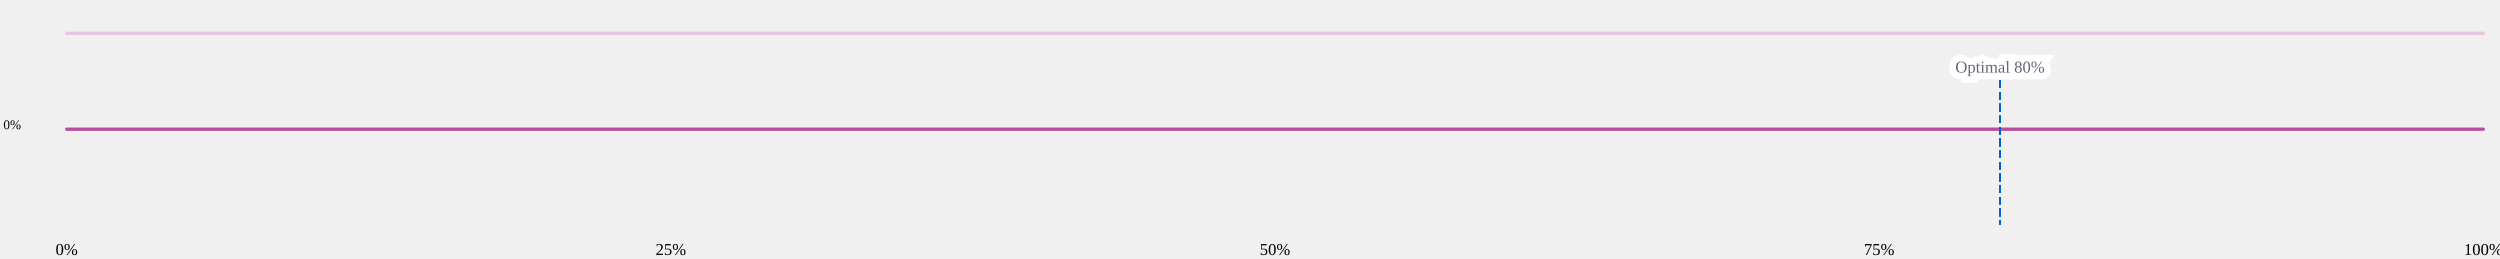
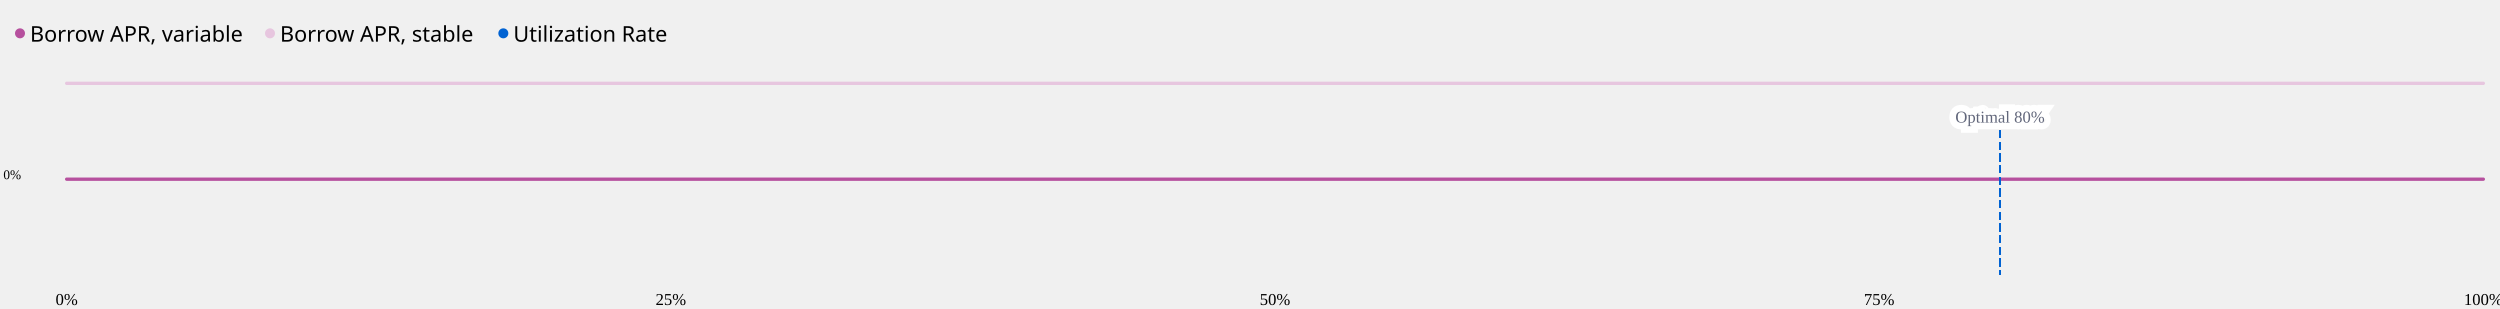
- <svg xmlns="http://www.w3.org/2000/svg" width="1500" height="155">
-   <g class="visx-group" transform="translate(40, 20)">
+ <svg xmlns="http://www.w3.org/2000/svg" style="background: white;" width="1500" height="185">
+   <g style="color: black; font-size: 13px; font-family: sans-serif; transform: translate(18px, 25px);">
+     <g>
+       <circle r="3" cx="-6" cy="-5" style="fill: #B6509E" />
+       <text>Borrow APR, variable</text>
+     </g>
+     <g style="transform: translateX(150px);">
+       <circle r="3" cx="-6" cy="-5" style="fill: rgb(231, 198, 223)" />
+       <text>Borrow APR, stable</text>
+     </g>
+     <g style="transform: translateX(290px);">
+       <circle r="3" cx="-6" cy="-5" style="fill: rgb(0, 98, 210)" />
+       <text>Utilization Rate</text>
+     </g>
+   </g>
+   <g class="visx-group" transform="translate(40, 50)">
    <g class="visx-group visx-rows" transform="translate(0, 0)">
      <line class="visx-line" x1="0" y1="57.5" x2="1450" y2="57.5" fill="transparent" shape-rendering="crispEdges" stroke="#000" stroke-width="1" stroke-dasharray="3,3" pointer-events="none" />
    </g>
    <path class="visx-linepath" d="M0,57.5C2.417,57.5,4.833,57.5,7.25,57.5C9.667,57.5,12.083,57.5,14.5,57.5C16.917,57.5,19.333,57.5,21.75,57.5C24.167,57.5,26.583,57.5,29,57.5C31.417,57.5,33.833,57.5,36.25,57.5C38.667,57.5,41.083,57.5,43.5,57.5C45.917,57.5,48.333,57.5,50.75,57.5C53.167,57.5,55.583,57.5,58,57.5C60.417,57.5,62.833,57.5,65.25,57.5C67.667,57.5,70.083,57.5,72.5,57.5C74.917,57.5,77.333,57.5,79.75,57.5C82.167,57.5,84.583,57.5,87,57.5C89.417,57.5,91.833,57.5,94.25,57.5C96.667,57.5,99.083,57.5,101.5,57.5C103.917,57.5,106.333,57.5,108.75,57.5C111.167,57.5,113.583,57.5,116,57.5C118.417,57.5,120.833,57.5,123.25,57.5C125.667,57.5,128.083,57.5,130.5,57.5C132.917,57.5,135.333,57.5,137.75,57.5C140.167,57.5,142.583,57.5,145,57.5C147.417,57.5,149.833,57.5,152.25,57.5C154.667,57.5,157.083,57.5,159.5,57.5C161.917,57.5,164.333,57.5,166.75,57.5C169.167,57.5,171.583,57.5,174,57.5C176.417,57.5,178.833,57.5,181.25,57.5C183.667,57.5,186.083,57.5,188.5,57.5C190.917,57.5,193.333,57.5,195.75,57.5C198.167,57.5,200.583,57.5,203,57.5C205.417,57.5,207.833,57.5,210.25,57.5C212.667,57.5,215.083,57.5,217.5,57.5C219.917,57.5,222.333,57.5,224.75,57.5C227.167,57.5,229.583,57.5,232,57.5C234.417,57.5,236.833,57.5,239.25,57.5C241.667,57.5,244.083,57.5,246.5,57.5C248.917,57.5,251.333,57.5,253.75,57.5C256.167,57.5,258.583,57.5,261,57.5C263.417,57.5,265.833,57.5,268.25,57.5C270.667,57.5,273.083,57.5,275.5,57.5C277.917,57.5,280.333,57.5,282.75,57.5C285.167,57.5,287.583,57.5,290,57.5C292.417,57.5,294.833,57.5,297.25,57.5C299.667,57.5,302.083,57.5,304.5,57.5C306.917,57.5,309.333,57.5,311.75,57.5C314.167,57.5,316.583,57.5,319,57.5C321.417,57.5,323.833,57.5,326.25,57.5C328.667,57.5,331.083,57.5,333.5,57.5C335.917,57.5,338.333,57.5,340.75,57.5C343.167,57.5,345.583,57.5,348,57.5C350.417,57.5,352.833,57.5,355.25,57.5C357.667,57.5,360.083,57.5,362.5,57.5C364.917,57.5,367.333,57.5,369.75,57.5C372.167,57.5,374.583,57.5,377,57.5C379.417,57.5,381.833,57.5,384.25,57.5C386.667,57.5,389.083,57.5,391.5,57.5C393.917,57.5,396.333,57.5,398.75,57.5C401.167,57.5,403.583,57.5,406,57.5C408.417,57.5,410.833,57.5,413.25,57.5C415.667,57.5,418.083,57.5,420.5,57.5C422.917,57.5,425.333,57.5,427.75,57.5C430.167,57.5,432.583,57.5,435,57.5C437.417,57.5,439.833,57.5,442.25,57.5C444.667,57.5,447.083,57.5,449.5,57.5C451.917,57.5,454.333,57.5,456.75,57.5C459.167,57.5,461.583,57.5,464,57.5C466.417,57.5,468.833,57.5,471.25,57.5C473.667,57.5,476.083,57.5,478.5,57.5C480.917,57.5,483.333,57.5,485.75,57.5C488.167,57.5,490.583,57.5,493,57.5C495.417,57.5,497.833,57.5,500.25,57.5C502.667,57.5,505.083,57.5,507.5,57.5C509.917,57.5,512.333,57.5,514.75,57.5C517.167,57.5,519.583,57.5,522,57.5C524.417,57.5,526.833,57.5,529.25,57.5C531.667,57.5,534.083,57.5,536.5,57.5C538.917,57.5,541.333,57.5,543.75,57.5C546.167,57.5,548.583,57.5,551,57.5C553.417,57.5,555.833,57.5,558.25,57.5C560.667,57.5,563.083,57.5,565.5,57.5C567.917,57.5,570.333,57.5,572.75,57.5C575.167,57.5,577.583,57.5,580,57.5C582.417,57.5,584.833,57.5,587.25,57.5C589.667,57.5,592.083,57.5,594.5,57.5C596.917,57.5,599.333,57.5,601.75,57.5C604.167,57.5,606.583,57.5,609,57.5C611.417,57.5,613.833,57.5,616.25,57.5C618.667,57.5,621.083,57.5,623.5,57.5C625.917,57.5,628.333,57.5,630.75,57.5C633.167,57.5,635.583,57.5,638,57.5C640.417,57.5,642.833,57.5,645.25,57.5C647.667,57.5,650.083,57.5,652.5,57.5C654.917,57.5,657.333,57.5,659.75,57.5C662.167,57.5,664.583,57.5,667,57.5C669.417,57.5,671.833,57.5,674.25,57.5C676.667,57.5,679.083,57.5,681.5,57.5C683.917,57.5,686.333,57.5,688.75,57.5C691.167,57.5,693.583,57.5,696,57.5C698.417,57.5,700.833,57.5,703.25,57.5C705.667,57.5,708.083,57.5,710.5,57.5C712.917,57.5,715.333,57.5,717.75,57.5C720.167,57.5,722.583,57.5,725,57.5C727.417,57.5,729.833,57.5,732.25,57.5C734.667,57.5,737.083,57.5,739.5,57.5C741.917,57.5,744.333,57.5,746.75,57.5C749.167,57.5,751.583,57.5,754,57.5C756.417,57.5,758.833,57.5,761.25,57.5C763.667,57.5,766.083,57.5,768.5,57.5C770.917,57.5,773.333,57.5,775.75,57.5C778.167,57.5,780.583,57.5,783,57.5C785.417,57.5,787.833,57.5,790.25,57.5C792.667,57.5,795.083,57.5,797.5,57.5C799.917,57.5,802.333,57.5,804.75,57.5C807.167,57.5,809.583,57.5,812,57.5C814.417,57.5,816.833,57.5,819.25,57.5C821.667,57.5,824.083,57.5,826.5,57.5C828.917,57.5,831.333,57.5,833.75,57.5C836.167,57.5,838.583,57.5,841,57.5C843.417,57.5,845.833,57.5,848.25,57.5C850.667,57.5,853.083,57.5,855.5,57.5C857.917,57.5,860.333,57.5,862.75,57.5C865.167,57.5,867.583,57.5,870,57.5C872.417,57.5,874.833,57.5,877.25,57.5C879.667,57.5,882.083,57.5,884.5,57.5C886.917,57.5,889.333,57.5,891.75,57.5C894.167,57.5,896.583,57.5,899,57.5C901.417,57.5,903.833,57.5,906.25,57.5C908.667,57.5,911.083,57.5,913.5,57.5C915.917,57.5,918.333,57.5,920.75,57.5C923.167,57.5,925.583,57.5,928,57.5C930.417,57.5,932.833,57.5,935.25,57.5C937.667,57.5,940.083,57.5,942.5,57.5C944.917,57.5,947.333,57.5,949.75,57.5C952.167,57.5,954.583,57.5,957,57.5C959.417,57.5,961.833,57.5,964.25,57.5C966.667,57.5,969.083,57.5,971.5,57.5C973.917,57.5,976.333,57.5,978.75,57.5C981.167,57.5,983.583,57.5,986,57.5C988.417,57.5,990.833,57.5,993.25,57.5C995.667,57.5,998.083,57.5,1000.5,57.5C1002.917,57.5,1005.333,57.5,1007.75,57.5C1010.167,57.5,1012.583,57.5,1015,57.5C1017.417,57.5,1019.833,57.5,1022.25,57.5C1024.667,57.5,1027.083,57.5,1029.5,57.5C1031.917,57.5,1034.333,57.5,1036.75,57.5C1039.167,57.5,1041.583,57.5,1044,57.5C1046.417,57.5,1048.833,57.5,1051.25,57.5C1053.667,57.5,1056.083,57.5,1058.5,57.5C1060.917,57.5,1063.333,57.5,1065.75,57.5C1068.167,57.5,1070.583,57.5,1073,57.5C1075.417,57.5,1077.833,57.5,1080.25,57.5C1082.667,57.5,1085.083,57.5,1087.5,57.5C1089.917,57.5,1092.333,57.5,1094.75,57.5C1097.167,57.5,1099.583,57.5,1102,57.5C1104.417,57.5,1106.833,57.5,1109.25,57.5C1111.667,57.5,1114.083,57.5,1116.5,57.5C1118.917,57.5,1121.333,57.5,1123.75,57.5C1126.167,57.5,1128.583,57.5,1131,57.5C1133.417,57.5,1135.833,57.5,1138.25,57.5C1140.667,57.5,1143.083,57.5,1145.5,57.5C1147.917,57.5,1150.333,57.5,1152.75,57.5C1155.167,57.5,1157.583,57.5,1160,57.5C1162.417,57.5,1164.833,57.5,1167.25,57.5C1169.667,57.5,1172.083,57.5,1174.5,57.5C1176.917,57.5,1179.333,57.5,1181.75,57.5C1184.167,57.5,1186.583,57.5,1189,57.5C1191.417,57.5,1193.833,57.5,1196.25,57.5C1198.667,57.5,1201.083,57.5,1203.5,57.5C1205.917,57.5,1208.333,57.5,1210.75,57.5C1213.167,57.5,1215.583,57.5,1218,57.5C1220.417,57.5,1222.833,57.5,1225.25,57.5C1227.667,57.5,1230.083,57.5,1232.5,57.5C1234.917,57.5,1237.333,57.5,1239.75,57.5C1242.167,57.5,1244.583,57.5,1247,57.5C1249.417,57.5,1251.833,57.5,1254.25,57.5C1256.667,57.5,1259.083,57.5,1261.5,57.5C1263.917,57.5,1266.333,57.5,1268.75,57.5C1271.167,57.5,1273.583,57.5,1276,57.5C1278.417,57.5,1280.833,57.5,1283.25,57.5C1285.667,57.5,1288.083,57.5,1290.5,57.5C1292.917,57.5,1295.333,57.5,1297.75,57.5C1300.167,57.5,1302.583,57.5,1305,57.5C1307.417,57.5,1309.833,57.5,1312.25,57.5C1314.667,57.5,1317.083,57.5,1319.5,57.5C1321.917,57.5,1324.333,57.5,1326.75,57.5C1329.167,57.5,1331.583,57.5,1334,57.5C1336.417,57.5,1338.833,57.5,1341.25,57.5C1343.667,57.5,1346.083,57.5,1348.5,57.5C1350.917,57.5,1353.333,57.5,1355.75,57.5C1358.167,57.5,1360.583,57.5,1363,57.5C1365.417,57.5,1367.833,57.5,1370.25,57.5C1372.667,57.5,1375.083,57.5,1377.5,57.5C1379.917,57.5,1382.333,57.5,1384.75,57.5C1387.167,57.5,1389.583,57.5,1392,57.5C1394.417,57.5,1396.833,57.5,1399.25,57.5C1401.667,57.5,1404.083,57.5,1406.5,57.5C1408.917,57.5,1411.333,57.5,1413.75,57.5C1416.167,57.5,1418.583,57.5,1421,57.5C1423.417,57.5,1425.833,57.5,1428.25,57.5C1430.667,57.5,1433.083,57.5,1435.5,57.5C1437.917,57.5,1440.333,57.5,1442.75,57.5C1445.167,57.5,1447.583,57.5,1450,57.5" fill="transparent" stroke-linecap="round" stroke="#B6509E" stroke-width="2" />
    <path class="visx-linepath" d="M0,0C2.417,0,4.833,0,7.25,0C9.667,0,12.083,0,14.5,0C16.917,0,19.333,0,21.75,0C24.167,0,26.583,0,29,0C31.417,0,33.833,0,36.25,0C38.667,0,41.083,0,43.5,0C45.917,0,48.333,0,50.75,0C53.167,0,55.583,0,58,0C60.417,0,62.833,0,65.25,0C67.667,0,70.083,0,72.5,0C74.917,0,77.333,0,79.75,0C82.167,0,84.583,0,87,0C89.417,0,91.833,0,94.25,0C96.667,0,99.083,0,101.5,0C103.917,0,106.333,0,108.75,0C111.167,0,113.583,0,116,0C118.417,0,120.833,0,123.25,0C125.667,0,128.083,0,130.5,0C132.917,0,135.333,0,137.75,0C140.167,0,142.583,0,145,0C147.417,0,149.833,0,152.25,0C154.667,0,157.083,0,159.5,0C161.917,0,164.333,0,166.75,0C169.167,0,171.583,0,174,0C176.417,0,178.833,0,181.25,0C183.667,0,186.083,0,188.5,0C190.917,0,193.333,0,195.75,0C198.167,0,200.583,0,203,0C205.417,0,207.833,0,210.25,0C212.667,0,215.083,0,217.5,0C219.917,0,222.333,0,224.75,0C227.167,0,229.583,0,232,0C234.417,0,236.833,0,239.25,0C241.667,0,244.083,0,246.5,0C248.917,0,251.333,0,253.75,0C256.167,0,258.583,0,261,0C263.417,0,265.833,0,268.25,0C270.667,0,273.083,0,275.5,0C277.917,0,280.333,0,282.75,0C285.167,0,287.583,0,290,0C292.417,0,294.833,0,297.25,0C299.667,0,302.083,0,304.5,0C306.917,0,309.333,0,311.75,0C314.167,0,316.583,0,319,0C321.417,0,323.833,0,326.25,0C328.667,0,331.083,0,333.5,0C335.917,0,338.333,0,340.75,0C343.167,0,345.583,0,348,0C350.417,0,352.833,0,355.25,0C357.667,0,360.083,0,362.5,0C364.917,0,367.333,0,369.75,0C372.167,0,374.583,0,377,0C379.417,0,381.833,0,384.25,0C386.667,0,389.083,0,391.5,0C393.917,0,396.333,0,398.75,0C401.167,0,403.583,0,406,0C408.417,0,410.833,0,413.25,0C415.667,0,418.083,0,420.5,0C422.917,0,425.333,0,427.75,0C430.167,0,432.583,0,435,0C437.417,0,439.833,0,442.25,0C444.667,0,447.083,0,449.5,0C451.917,0,454.333,0,456.75,0C459.167,0,461.583,0,464,0C466.417,0,468.833,0,471.25,0C473.667,0,476.083,0,478.5,0C480.917,0,483.333,0,485.75,0C488.167,0,490.583,0,493,0C495.417,0,497.833,0,500.25,0C502.667,0,505.083,0,507.5,0C509.917,0,512.333,0,514.75,0C517.167,0,519.583,0,522,0C524.417,0,526.833,0,529.25,0C531.667,0,534.083,0,536.5,0C538.917,0,541.333,0,543.75,0C546.167,0,548.583,0,551,0C553.417,0,555.833,0,558.25,0C560.667,0,563.083,0,565.5,0C567.917,0,570.333,0,572.75,0C575.167,0,577.583,0,580,0C582.417,0,584.833,0,587.25,0C589.667,0,592.083,0,594.5,0C596.917,0,599.333,0,601.75,0C604.167,0,606.583,0,609,0C611.417,0,613.833,0,616.25,0C618.667,0,621.083,0,623.5,0C625.917,0,628.333,0,630.75,0C633.167,0,635.583,0,638,0C640.417,0,642.833,0,645.25,0C647.667,0,650.083,0,652.5,0C654.917,0,657.333,0,659.75,0C662.167,0,664.583,0,667,0C669.417,0,671.833,0,674.25,0C676.667,0,679.083,0,681.5,0C683.917,0,686.333,0,688.75,0C691.167,0,693.583,0,696,0C698.417,0,700.833,0,703.25,0C705.667,0,708.083,0,710.5,0C712.917,0,715.333,0,717.75,0C720.167,0,722.583,0,725,0C727.417,0,729.833,0,732.25,0C734.667,0,737.083,0,739.5,0C741.917,0,744.333,0,746.75,0C749.167,0,751.583,0,754,0C756.417,0,758.833,0,761.25,0C763.667,0,766.083,0,768.5,0C770.917,0,773.333,0,775.75,0C778.167,0,780.583,0,783,0C785.417,0,787.833,0,790.25,0C792.667,0,795.083,0,797.5,0C799.917,0,802.333,0,804.75,0C807.167,0,809.583,0,812,0C814.417,0,816.833,0,819.25,0C821.667,0,824.083,0,826.5,0C828.917,0,831.333,0,833.75,0C836.167,0,838.583,0,841,0C843.417,0,845.833,0,848.25,0C850.667,0,853.083,0,855.5,0C857.917,0,860.333,0,862.75,0C865.167,0,867.583,0,870,0C872.417,0,874.833,0,877.25,0C879.667,0,882.083,0,884.5,0C886.917,0,889.333,0,891.75,0C894.167,0,896.583,0,899,0C901.417,0,903.833,0,906.25,0C908.667,0,911.083,0,913.5,0C915.917,0,918.333,0,920.75,0C923.167,0,925.583,0,928,0C930.417,0,932.833,0,935.25,0C937.667,0,940.083,0,942.5,0C944.917,0,947.333,0,949.75,0C952.167,0,954.583,0,957,0C959.417,0,961.833,0,964.25,0C966.667,0,969.083,0,971.5,0C973.917,0,976.333,0,978.75,0C981.167,0,983.583,0,986,0C988.417,0,990.833,0,993.25,0C995.667,0,998.083,0,1000.5,0C1002.917,0,1005.333,0,1007.75,0C1010.167,0,1012.583,0,1015,0C1017.417,0,1019.833,0,1022.25,0C1024.667,0,1027.083,0,1029.5,0C1031.917,0,1034.333,0,1036.75,0C1039.167,0,1041.583,0,1044,0C1046.417,0,1048.833,0,1051.25,0C1053.667,0,1056.083,0,1058.5,0C1060.917,0,1063.333,0,1065.75,0C1068.167,0,1070.583,0,1073,0C1075.417,0,1077.833,0,1080.25,0C1082.667,0,1085.083,0,1087.5,0C1089.917,0,1092.333,0,1094.75,0C1097.167,0,1099.583,0,1102,0C1104.417,0,1106.833,0,1109.25,0C1111.667,0,1114.083,0,1116.5,0C1118.917,0,1121.333,0,1123.75,0C1126.167,0,1128.583,0,1131,0C1133.417,0,1135.833,0,1138.25,0C1140.667,0,1143.083,0,1145.5,0C1147.917,0,1150.333,0,1152.75,0C1155.167,0,1157.583,0,1160,0C1162.417,0,1164.833,0,1167.25,0C1169.667,0,1172.083,0,1174.5,0C1176.917,0,1179.333,0,1181.75,0C1184.167,0,1186.583,0,1189,0C1191.417,0,1193.833,0,1196.25,0C1198.667,0,1201.083,0,1203.5,0C1205.917,0,1208.333,0,1210.75,0C1213.167,0,1215.583,0,1218,0C1220.417,0,1222.833,0,1225.25,0C1227.667,0,1230.083,0,1232.5,0C1234.917,0,1237.333,0,1239.75,0C1242.167,0,1244.583,0,1247,0C1249.417,0,1251.833,0,1254.25,0C1256.667,0,1259.083,0,1261.5,0C1263.917,0,1266.333,0,1268.75,0C1271.167,0,1273.583,0,1276,0C1278.417,0,1280.833,0,1283.25,0C1285.667,0,1288.083,0,1290.5,0C1292.917,0,1295.333,0,1297.75,0C1300.167,0,1302.583,0,1305,0C1307.417,0,1309.833,0,1312.25,0C1314.667,0,1317.083,0,1319.5,0C1321.917,0,1324.333,0,1326.75,0C1329.167,0,1331.583,0,1334,0C1336.417,0,1338.833,0,1341.25,0C1343.667,0,1346.083,0,1348.5,0C1350.917,0,1353.333,0,1355.75,0C1358.167,0,1360.583,0,1363,0C1365.417,0,1367.833,0,1370.25,0C1372.667,0,1375.083,0,1377.5,0C1379.917,0,1382.333,0,1384.75,0C1387.167,0,1389.583,0,1392,0C1394.417,0,1396.833,0,1399.25,0C1401.667,0,1404.083,0,1406.5,0C1408.917,0,1411.333,0,1413.75,0C1416.167,0,1418.583,0,1421,0C1423.417,0,1425.833,0,1428.25,0C1430.667,0,1433.083,0,1435.5,0C1437.917,0,1440.333,0,1442.75,0C1445.167,0,1447.583,0,1450,0" fill="transparent" stroke-linecap="round" stroke="#E7C6DF" stroke-width="2" />
    <g class="visx-group visx-axis visx-axis-bottom" transform="translate(0, 115)">
      <g class="visx-group visx-axis-tick" transform="translate(0, 0)">
        <line class="visx-line" x1="0" y1="0" x2="0" y2="8" fill="transparent" shape-rendering="crispEdges" stroke="#000" stroke-width="0" stroke-linecap="square" />
        <svg x="0" y="0" font-size="10" style="overflow:visible">
          <text transform="" x="0" y="18" fill="#000" font-size="10" text-anchor="middle">
            <tspan x="0" dy="0em">0%</tspan>
          </text>
        </svg>
      </g>
      <g class="visx-group visx-axis-tick" transform="translate(0, 0)">
        <line class="visx-line" x1="362.5" y1="0" x2="362.5" y2="8" fill="transparent" shape-rendering="crispEdges" stroke="#000" stroke-width="0" stroke-linecap="square" />
        <svg x="0" y="0" font-size="10" style="overflow:visible">
          <text transform="" x="362.5" y="18" fill="#000" font-size="10" text-anchor="middle">
            <tspan x="362.5" dy="0em">25%</tspan>
          </text>
        </svg>
      </g>
      <g class="visx-group visx-axis-tick" transform="translate(0, 0)">
        <line class="visx-line" x1="725" y1="0" x2="725" y2="8" fill="transparent" shape-rendering="crispEdges" stroke="#000" stroke-width="0" stroke-linecap="square" />
        <svg x="0" y="0" font-size="10" style="overflow:visible">
          <text transform="" x="725" y="18" fill="#000" font-size="10" text-anchor="middle">
            <tspan x="725" dy="0em">50%</tspan>
          </text>
        </svg>
      </g>
      <g class="visx-group visx-axis-tick" transform="translate(0, 0)">
        <line class="visx-line" x1="1087.5" y1="0" x2="1087.5" y2="8" fill="transparent" shape-rendering="crispEdges" stroke="#000" stroke-width="0" stroke-linecap="square" />
        <svg x="0" y="0" font-size="10" style="overflow:visible">
          <text transform="" x="1087.5" y="18" fill="#000" font-size="10" text-anchor="middle">
            <tspan x="1087.5" dy="0em">75%</tspan>
          </text>
        </svg>
      </g>
      <g class="visx-group visx-axis-tick" transform="translate(0, 0)">
        <line class="visx-line" x1="1450" y1="0" x2="1450" y2="8" fill="transparent" shape-rendering="crispEdges" stroke="#000" stroke-width="0" stroke-linecap="square" />
        <svg x="0" y="0" font-size="10" style="overflow:visible">
          <text transform="" x="1450" y="18" fill="#000" font-size="10" text-anchor="middle">
            <tspan x="1450" dy="0em">100%</tspan>
          </text>
        </svg>
      </g>
      <line class="visx-line visx-axis-line" x1="0.5" y1="0" x2="1450.5" y2="0" fill="transparent" shape-rendering="crispEdges" stroke="#222" stroke-width="0" />
    </g>
    <g class="visx-group visx-axis visx-axis-left" transform="translate(0, 0)">
      <g class="visx-group visx-axis-tick" transform="translate(0, 0)">
        <line class="visx-line" x1="0" y1="57.5" x2="-8" y2="57.5" fill="transparent" shape-rendering="crispEdges" stroke="#222" stroke-width="0" stroke-linecap="square" />
        <svg x="-30" y="0" font-size="8" style="overflow:visible">
          <text transform="" x="-8" y="57.5" fill="#000" font-size="8" text-anchor="start">
            <tspan x="-8" dy="0em">0%</tspan>
          </text>
        </svg>
      </g>
      <line class="visx-line visx-axis-line" x1="0" y1="115.5" x2="0" y2="0.5" fill="transparent" shape-rendering="crispEdges" stroke="#222" stroke-width="0" />
    </g>
    <rect class="visx-bar" width="1450" height="115" fill="transparent" />
    <line class="visx-line" x1="1160" y1="28" x2="1160" y2="115" fill="transparent" shape-rendering="crispEdges" stroke="#0062D2" stroke-width="1" pointer-events="none" stroke-dasharray="5,2" />
    <svg x="0" y="0" font-size="10px" style="overflow:visible">
      <text transform="" x="1160" y="20" font-size="10px" fill="#fff" stroke="#fff" stroke-width="0.8em" text-anchor="middle">
        <tspan x="1160" dy="0.355em">Optimal 80%</tspan>
      </text>
    </svg>
    <svg x="0" y="0" font-size="10px" style="overflow:visible">
      <text transform="" x="1160" y="20" font-size="10px" fill="#62677B" text-anchor="middle">
        <tspan x="1160" dy="0.355em">Optimal 80%</tspan>
      </text>
    </svg>
  </g>
</svg>
